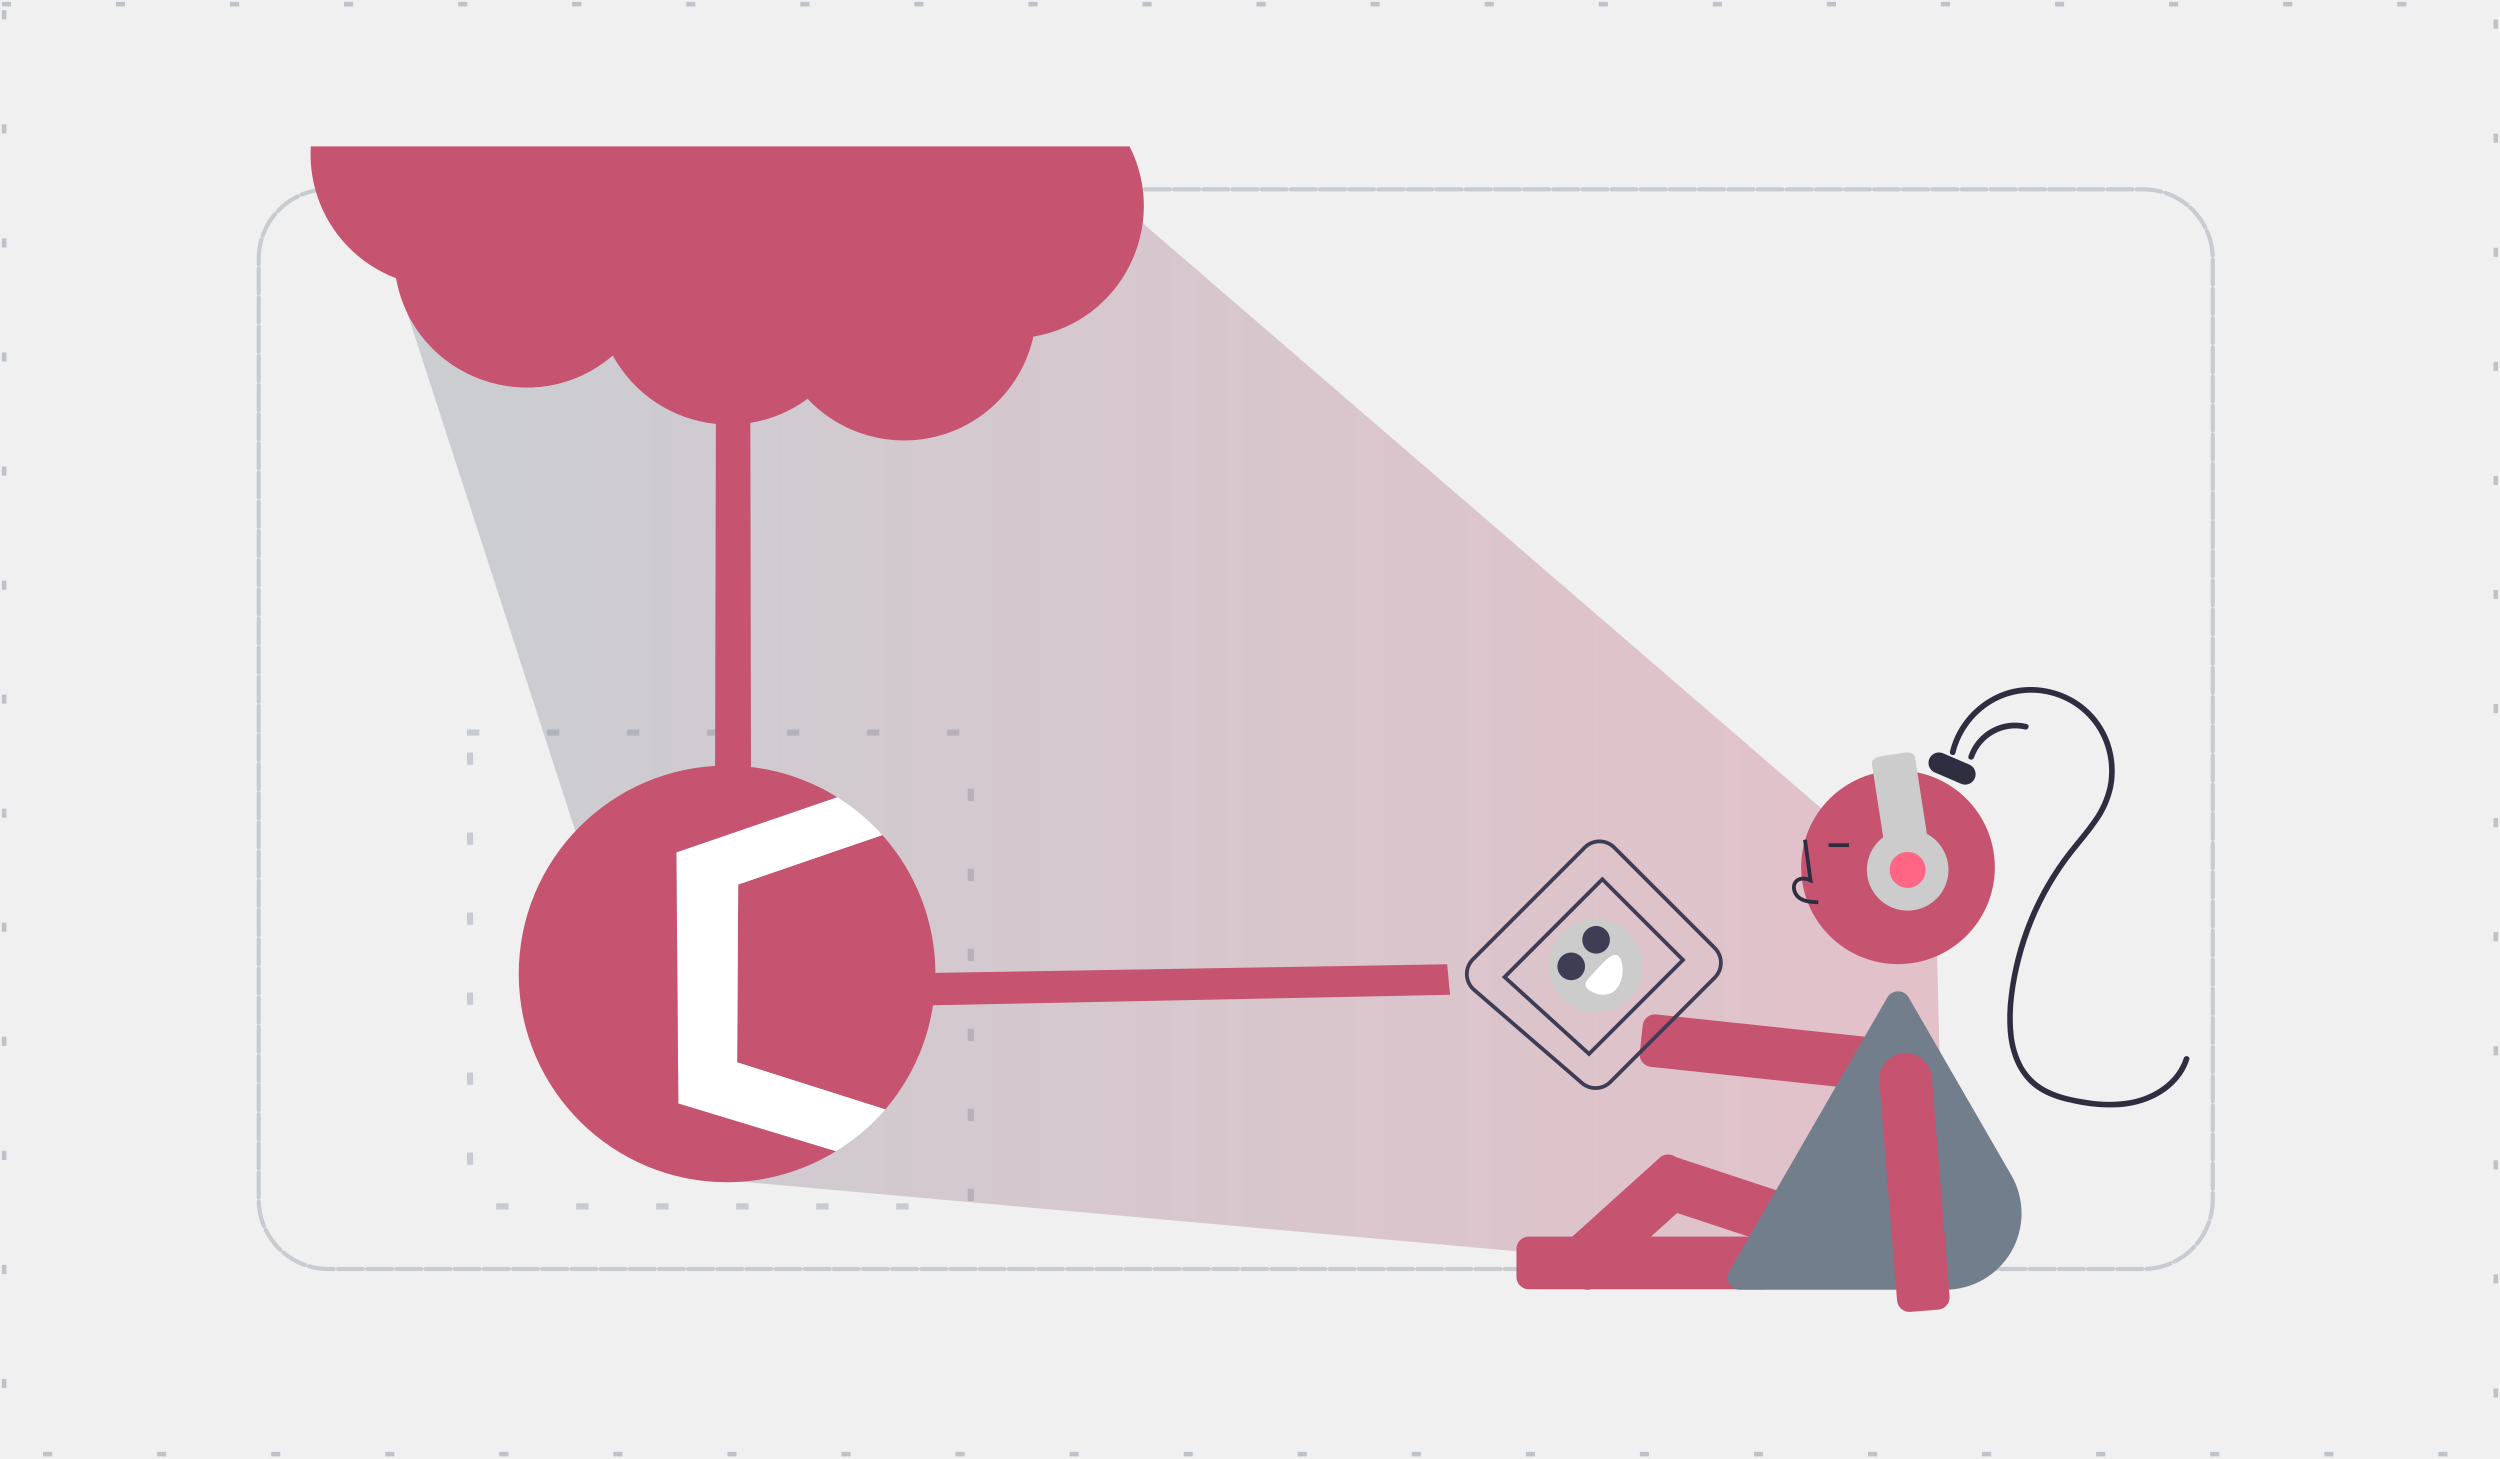
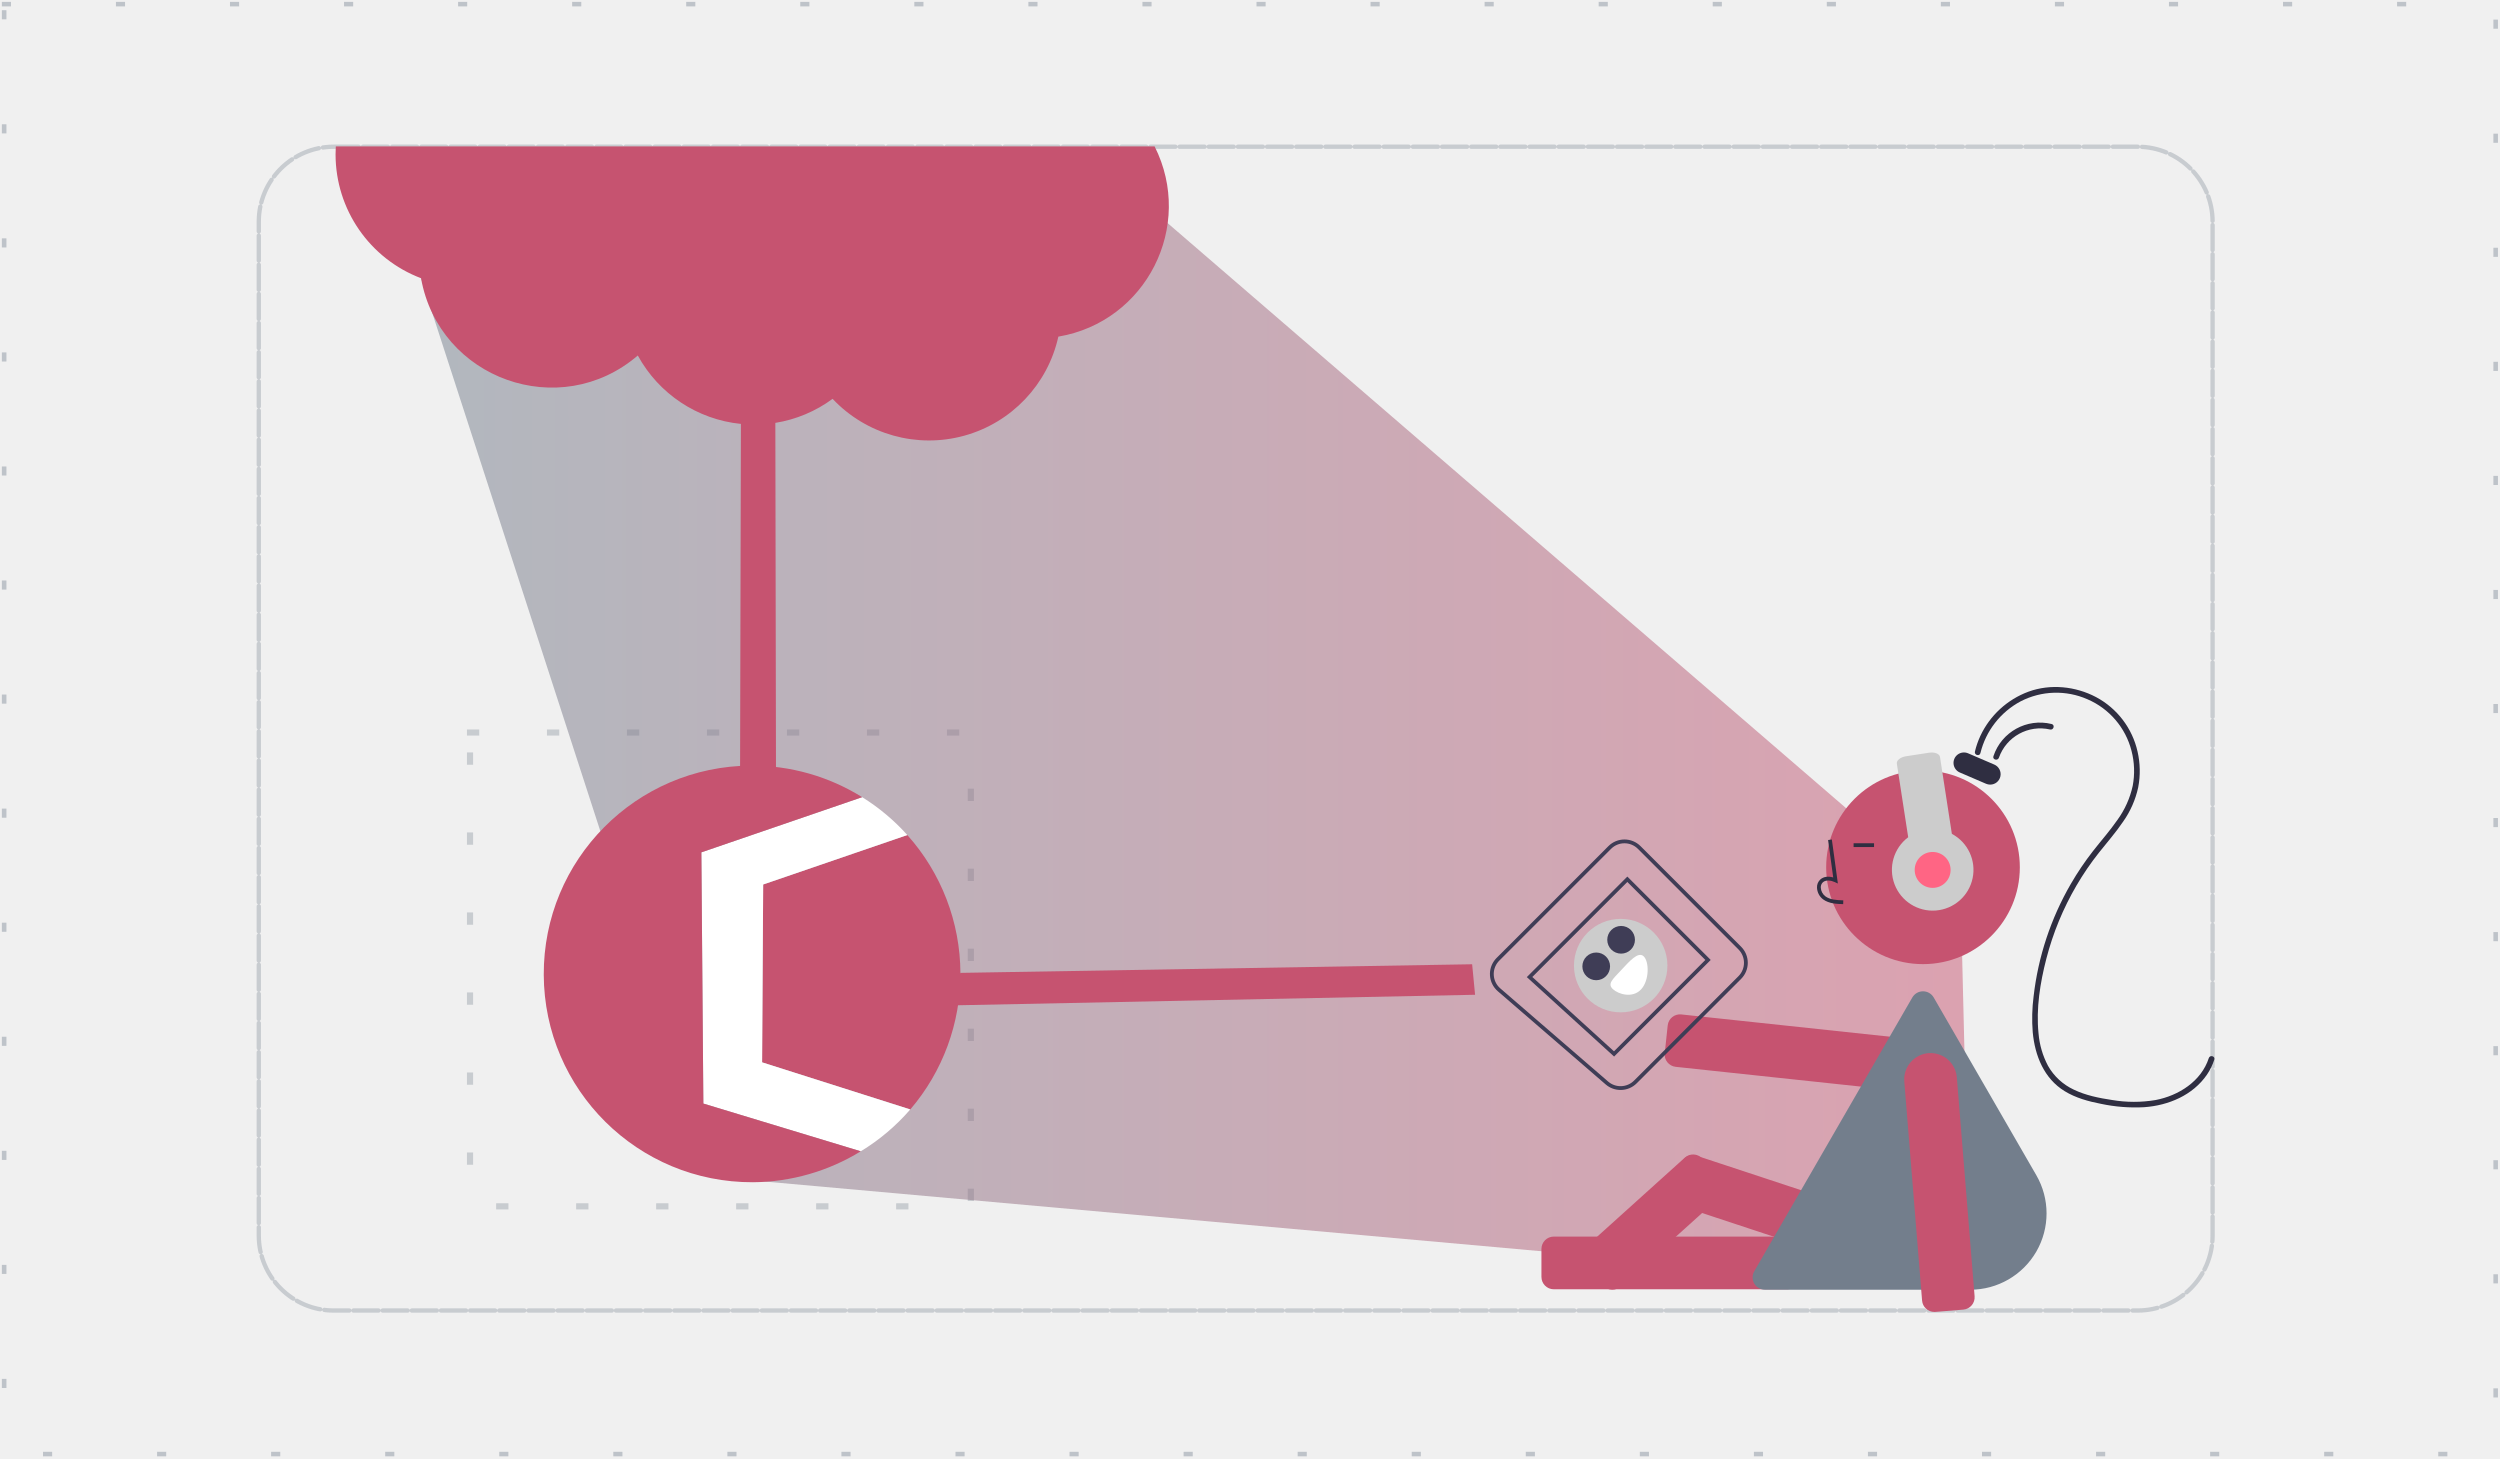
- <svg xmlns="http://www.w3.org/2000/svg" version="1.1" viewBox="0 0 600 350" xml:space="preserve">
+ <svg xmlns="http://www.w3.org/2000/svg" xmlns:xlink="http://www.w3.org/1999/xlink" version="1.1" viewBox="0 0 600 350" xml:space="preserve">
  <defs>
+     <linearGradient id="c" x1="43.385" x2="503.89" y1="175.54" y2="175.54" gradientTransform="translate(2.7397,14.53)" gradientUnits="userSpaceOnUse">
+       <stop stop-color="#8f98a3" offset="0" />
+       <stop stop-color="#daa4b4" offset=".875" />
+     </linearGradient>
    <linearGradient id="a" x1="43.385" x2="503.89" y1="175.54" y2="175.54" gradientTransform="translate(2.7397,14.53)" gradientUnits="userSpaceOnUse">
      <stop stop-color="#737e8c" offset="0" />
      <stop stop-color="#c65370" offset="1" />
    </linearGradient>
+     <linearGradient id="b" x2="761.75" y1="214.91" y2="214.91" gradientUnits="userSpaceOnUse" xlink:href="#c" />
  </defs>
-   <g transform="translate(1.8307)" fill-opacity="0" stroke="#8c95a1" stroke-linejoin="round" stroke-miterlimit="20">
-     <rect x="60.262" y="45.438" width="468.97" height="259.12" ry="16.695" opacity=".4" stroke-dasharray="6, 1" stroke-linecap="round" style="font-variation-settings:'wght' 700;paint-order:markers fill stroke" />
-     <rect transform="matrix(.99996 0 0 .99996 -1.8306 .00017628)" x=".995" y=".996" width="598.01" height="348.01" opacity=".5" stroke-dasharray="1.095,26.281" stroke-linecap="square" stroke-width="1.095" style="font-variation-settings:'wght' 700;paint-order:markers fill stroke" />
-     <rect x="110.98" y="175.81" width="120.19" height="113.72" opacity=".4" stroke-dasharray="1.477, 17.724" stroke-linecap="square" stroke-width="1.477" style="font-variation-settings:'wght' 700;paint-order:markers fill stroke" />
-   </g>
-   <g transform="matrix(.7978 0 0 .7978 60.438 35.297)">
+   <g transform="matrix(.7978 0 0 .7978 66.438 35.297)">
+     <g transform="matrix(1.2534 0 0 1.2534 -80.982 -44.243)" fill-opacity="0" stroke="#8c95a1" stroke-linejoin="round" stroke-miterlimit="20">
+       <rect x="60.281" y="35.217" width="468.93" height="279.32" ry="17.997" opacity=".4" stroke-dasharray="6, 1" stroke-linecap="round" stroke-width="1.038" style="font-variation-settings:'wght' 700;paint-order:markers fill stroke" />
+       <rect x="110.98" y="175.81" width="120.19" height="113.72" opacity=".4" stroke-dasharray="1.477, 17.724" stroke-linecap="square" stroke-width="1.477" style="font-variation-settings:'wght' 700;paint-order:markers fill stroke" />
+       <rect transform="matrix(.99996 0 0 .99996 -1.8306 .00017628)" x=".995" y=".996" width="598.01" height="348.01" opacity=".5" stroke-dasharray="1.095,26.281" stroke-linecap="square" stroke-width="1.095" style="font-variation-settings:'wght' 700;paint-order:markers fill stroke" />
+     </g>
    <g stroke-width="0">
-       <path d="m43.385 39.481 87.668 270.31 378.37 33.953-2.79-115.07-239.82-206.8z" fill="url(#a)" opacity=".3" stroke-miterlimit="20" style="font-variation-settings:'wght' 700;paint-order:markers fill stroke" />
+       <path d="m43.385 39.481 87.668 270.31 378.37 33.953-2.79-115.07-239.82-206.8z" fill="url(#a)" opacity=".5" stroke-miterlimit="20" style="font-variation-settings:'wght' 700;paint-order:markers fill stroke" />
      <path transform="matrix(1.2534,0,0,1.2534,-24.32,-772.76)" d="m230.08 616.37h-196.52c-0.037 0.631-0.059 1.267-0.059 1.908 1.19e-4 13.21 8.166 25.044 20.516 29.732 4.315 24.237 33.352 34.587 52.025 18.543 5.029 9.226 14.29 15.372 24.744 16.422l-0.204 85.176h8.628l-0.158-85.424c4.975-0.801 9.686-2.779 13.742-5.769 8.077 8.572 20.232 11.977 31.587 8.848s20.05-12.279 22.596-23.779c21.102-3.569 32.726-26.543 23.102-45.658z" fill="#c65370" />
      <path transform="matrix(1.2534,0,0,1.2534,-24.32,-772.76)" d="m183.46 814.73 122.83-2.067 0.704 7.323-127.15 2.581z" fill="#c65370" stroke-miterlimit="20" style="font-variation-settings:'wght' 700;paint-order:markers fill stroke" />
      <g transform="matrix(.97921 -.0042541 .0042541 .97921 80.027 186.34)">
        <path d="m111.88 21.542-44.347 15-0.569 54.639 45.458 14.667a64 64 0 0 0 15.583-41.847 64 64 0 0 0-16.125-42.458z" fill="#c65370" stroke-width="0" />
        <path d="m98.056 9.847-49.472 16.736 0.278 77.181 48.292 14.875a64 64 0 0 0 15.264-12.792l-45.458-14.667 0.569-54.639 44.347-15a64 64 0 0 0-13.82-11.694z" fill="#fff" />
        <path d="m64 5.2801e-6a64 64 0 0 0-64 64 64 64 0 0 0 64 64 64 64 0 0 0 33.153-9.361l-48.292-14.875-0.278-77.181 49.472-16.736a64 64 0 0 0-34.055-9.847z" fill="#c65370" stroke-width="0" />
      </g>
    </g>
    <g transform="matrix(.57115 0 0 .57115 263.02 -21.858)">
      <g fill="#c65370">
        <path transform="translate(-202.94,-124.08)" d="m595.7 659.15a14.096 14.096 0 0 1-1.5-0.08l-114.98-12.277a6.5 6.5 0 0 1-5.773-7.153l1.567-14.676 0.497 0.053-0.497-0.053a6.507 6.507 0 0 1 7.153-5.773l114.98 12.277a13.881 13.881 0 0 1-1.447 27.683z" />
        <path transform="translate(-202.94,-124.08)" d="m538.02 763.96h-123.01a6.507 6.507 0 0 1-6.5-6.5v-14.759a6.507 6.507 0 0 1 6.5-6.5h123.01a6.507 6.507 0 0 1 6.5 6.5v14.759a6.507 6.507 0 0 1-6.5 6.5z" />
        <path transform="translate(-202.94,-124.08)" d="m600.42 758.87a6.489 6.489 0 0 1-2.045-0.331l-116.81-38.569a6.507 6.507 0 0 1-4.135-8.21l4.628-14.015 0.475 0.157-0.475-0.157a6.5 6.5 0 0 1 8.21-4.134l116.81 38.569a6.507 6.507 0 0 1 4.135 8.21l-4.628 14.016a6.509 6.509 0 0 1-6.165 4.465z" />
        <path transform="translate(-202.94,-124.08)" d="m445.85 764.18q-0.171 0-0.344-9e-3a6.456 6.456 0 0 1-4.492-2.139l-9.883-10.961a6.508 6.508 0 0 1 0.475-9.18l52.425-47.269a6.501 6.501 0 0 1 9.18 0.475l9.884 10.962a6.508 6.508 0 0 1-0.475 9.18l-52.425 47.269a6.453 6.453 0 0 1-4.345 1.673z" />
        <circle cx="406.54" cy="417.62" r="51" />
      </g>
      <path transform="translate(-202.94,-124.08)" d="m634.36 764.19h-108.12a6.486 6.486 0 0 1-5.629-9.75l83.241-144.18a6.5 6.5 0 0 1 11.259 0l54.061 93.636a40.194 40.194 0 0 1-34.809 60.291z" fill="#737e8c" />
      <g fill="#2f2e41">
        <path transform="translate(-202.94,-124.08)" d="m567.44 561.1c-3.306-0.092-7.42-0.207-10.59-2.522a8.134 8.134 0 0 1-3.2-6.072 5.471 5.471 0 0 1 1.86-4.494c1.655-1.399 4.072-1.727 6.678-0.961l-2.699-19.726 1.981-0.271 3.173 23.19-1.655-0.759c-1.919-0.88-4.552-1.327-6.188 0.055a3.515 3.515 0 0 0-1.153 2.896 6.147 6.147 0 0 0 2.381 4.528c2.467 1.802 5.746 2.034 9.466 2.138z" />
        <rect x="369.98" y="404.95" width="10.772" height="2" />
        <path transform="translate(-202.94,-124.08)" d="m639.72 481.54a42.233 42.233 0 0 1 21.246-27.278 40.882 40.882 0 0 1 35.083-1.089 40.417 40.417 0 0 1 23.244 27.143 42.153 42.153 0 0 1 0.64 18.489 47.958 47.958 0 0 1-8.098 18.002c-3.951 5.721-8.595 10.913-12.859 16.394a152 152 0 0 0-11.666 17.3 153.07 153.07 0 0 0-19.574 59.127 91.18 91.18 0 0 0-0.459 18.984c1.148 12.286 5.908 24.32 16.833 31.005 5.808 3.554 12.511 5.39 19.142 6.674a87.126 87.126 0 0 0 22.657 1.77c12.843-0.913 25.695-6.272 33.154-17.187a30.621 30.621 0 0 0 3.838-7.885c0.594-1.842-2.302-2.63-2.893-0.798-3.951 12.248-15.94 19.797-28.074 22.099a68.674 68.674 0 0 1-22.826-0.022c-6.862-1.025-13.934-2.443-20.224-5.471a30.284 30.284 0 0 1-13.559-12.535 44.192 44.192 0 0 1-4.995-17.088c-1.337-13.084 0.84-26.629 4.1-39.285a151.2 151.2 0 0 1 15.899-38.613 148.49 148.49 0 0 1 11.814-17.286c4.297-5.417 8.882-10.627 12.757-16.366a49.304 49.304 0 0 0 7.925-18.022 45.676 45.676 0 0 0-0.326-18.785 43.288 43.288 0 0 0-21.891-28.775c-10.808-5.701-23.976-7.066-35.537-2.865a45.386 45.386 0 0 0-25.41 23.375 43.268 43.268 0 0 0-2.835 8.19c-0.442 1.878 2.45 2.679 2.893 0.798z" />
        <path transform="translate(-202.94,-124.08)" d="m649.46 483.98a23.094 23.094 0 0 1 26.966-14.861c1.878 0.439 2.68-2.453 0.798-2.893a25.815 25.815 0 0 0-30.657 16.956c-0.629 1.83 2.268 2.615 2.893 0.798z" />
        <path transform="translate(-202.94,-124.08)" d="m644.86 498.15a5.47 5.47 0 0 1-2.164-0.447l-13.781-5.923a5.5 5.5 0 1 1 4.343-10.106l13.781 5.923a5.5 5.5 0 0 1-2.18 10.553z" />
      </g>
      <path transform="translate(-202.94,-1052.8)" d="m624.68 1452.8-6.249-40.49c-0.261-1.693-2.845-2.699-5.77-2.248l-12.137 1.873c-2.925 0.452-5.085 2.19-4.824 3.883l5.983 38.769a21.481 21.481 0 1 0 22.997-1.787z" fill="#ccc" />
      <circle transform="translate(-202.94,-1052.8)" cx="614.56" cy="1471.8" r="9.46" fill="#ff6584" />
      <path transform="translate(-202.94,-1052.8)" d="m450.19 1587.7a11.943 11.943 0 0 1-7.827-2.898l-56.834-49.102a11.983 11.983 0 0 1-1.233-16.902q0.285-0.33 0.594-0.639l58.88-58.88a11.982 11.982 0 0 1 16.947 0l52.968 52.967a11.997 11.997 0 0 1 0 16.947l-55.014 55.014a11.965 11.965 0 0 1-8.48 3.493zm-64.593-68.834 0.707 0.707c-0.171 0.171-0.337 0.35-0.495 0.533a9.983 9.983 0 0 0 1.028 14.081l56.834 49.102a10.022 10.022 0 0 0 13.586-0.495l55.014-55.014a9.995 9.995 0 0 0 0-14.119l-52.968-52.967a9.982 9.982 0 0 0-14.118 0l-58.88 58.88z" fill="#3f3d56" />
      <path transform="translate(-202.94,-1052.8)" d="m446.78 1570.1-45.981-41.848 52.948-52.948 43.914 43.914zm-43.084-41.916 43.019 39.152 48.118-48.118-41.086-41.086z" fill="#3f3d56" />
      <circle transform="translate(-202.94,-1052.8)" cx="450.25" cy="1522.2" r="24.611" fill="#ccc" />
      <path transform="translate(-202.94,-1052.8)" d="m462.35 1517.3c2.935 2.758 3.09 12.685-1.391 17.454-4.481 4.769-11.902 2.575-14.837-0.183-2.935-2.758-0.273-5.035 4.209-9.804 4.481-4.769 9.085-10.225 12.02-7.468z" fill="#fff" />
      <circle transform="translate(-202.94,-1052.8)" cx="437.36" cy="1522.6" r="7.292" fill="#3f3d56" />
      <circle transform="translate(-202.94,-1052.8)" cx="450.47" cy="1508.6" r="7.292" fill="#3f3d56" />
      <path transform="translate(-202.94,-1052.8)" d="m615.46 1704.6a6.5 6.5 0 0 1-6.468-5.975l-9.358-115.25a13.88 13.88 0 1 1 27.668-2.247l9.357 115.26a6.508 6.508 0 0 1-5.952 7.005l-14.711 1.194c-0.179 0.014-0.359 0.022-0.537 0.022z" fill="#c65370" />
    </g>
  </g>
+   <g transform="translate(611.84 .0063188)">
+     <g fill-opacity="0" stroke="#8c95a1" stroke-linejoin="round" stroke-miterlimit="20">
+       <rect transform="matrix(1.095,0,0,1.095,24.649,-89.447)" x="32.524" y="140.08" width="428.29" height="236.65" ry="15.247" opacity=".4" stroke-dasharray="5.48, 0.913" stroke-linecap="round" stroke-width=".913" style="font-variation-settings:'wght' 700;paint-order:markers fill stroke" />
+       <rect transform="matrix(.99996 0 0 .99996 -1.8306 .00017628)" x=".995" y=".996" width="598.01" height="348.01" opacity=".5" stroke-dasharray="1.095, 26.281" stroke-linecap="square" stroke-width="1.095" style="font-variation-settings:'wght' 700;paint-order:markers fill stroke" />
+       <rect x="99.573" y="102.08" width="199.62" height="113.3" opacity=".4" stroke-dasharray="1.9, 22.8" stroke-linecap="square" stroke-width="1.9" style="font-variation-settings:'wght' 700;paint-order:markers fill stroke" />
+     </g>
+     <g transform="translate(4.4651,-56.35)">
+       <path d="m166.3 378.46h-107.02c-4.165 0-7.541-3.376-7.541-7.542v-11.253c0-4.165 3.376-7.542 7.541-7.542h107.02c4.165 0 7.542 3.376 7.542 7.542v11.253c-1e-3 4.166-3.377 7.542-7.542 7.542z" fill="#d4d4d4" stroke="#5d6774" stroke-miterlimit="10" stroke-width=".75" />
+       <path d="m124.54 371.16h-57.45c-2.438 0-4.415-1.977-4.415-4.415v-2.899c0-2.438 1.977-4.415 4.415-4.415h57.45c2.438 0 4.415 1.977 4.415 4.415v2.899c0 2.438-1.977 4.415-4.415 4.415z" fill="#fff" />
+       <path d="m165.93 365.29c0 2.766-2.45 5.009-5.472 5.009s-5.472-2.243-5.472-5.009 2.45-5.009 5.472-5.009 5.472 2.243 5.472 5.009z" fill="#fff" />
+       <path d="m150.03 351.71h-107.02c-4.165 0-7.542-3.376-7.542-7.542v-11.253c0-4.165 3.376-7.542 7.542-7.542h107.02c4.165 0 7.542 3.377 7.542 7.542v11.253c-1e-3 4.165-3.378 7.542-7.543 7.542z" fill="#d2798f" stroke="#5d6774" stroke-miterlimit="10" stroke-width=".75" />
+       <path d="m108.26 344.41h-57.45c-2.438 0-4.415-1.977-4.415-4.415v-2.899c0-2.438 1.977-4.415 4.415-4.415h57.45c2.438 0 4.415 1.977 4.415 4.415v2.899c0 2.438-1.977 4.415-4.415 4.415z" fill="#fff" />
+       <path d="m149.66 338.54c0 2.766-2.243 5.009-5.009 5.009s-5.009-2.243-5.009-5.009 2.243-5.009 5.009-5.009 5.009 2.242 5.009 5.009z" fill="#fff" />
+     </g>
+     <g transform="matrix(.4625 0 0 .4625 -71.281 -69.367)">
+       <g>
+         <path transform="translate(634.09,321.94)" d="m353.1 370.94a27.478 27.478 0 0 1-54.387 0h-69.572v153.83h193.53v-153.83z" fill="#c9cacc" stroke="#717e8e" stroke-width="1.622" />
+         <path transform="translate(560,209.09)" d="m789.21 487.74h-778.42a10.8 10.8 0 0 1-10.789-10.789v-444.25a10.8 10.8 0 0 1 10.789-10.789h778.42a10.8 10.8 0 0 1 10.786 10.789v444.25a10.8 10.8 0 0 1-10.789 10.789z" fill="#d2d3d5" />
+         <rect transform="translate(580.09,249)" width="761.75" height="429.82" fill="url(#b)" />
+         <rect transform="translate(609,273)" width="108" height="360" rx="4" fill="#d2798f" />
+       </g>
+       <path transform="translate(647,288)" d="m6 0h20a6 6 0 0 1 6 6v4a6 6 0 0 1-6 6h-20a6 6 0 0 1-6-6v-4a6 6 0 0 1 6-6z" fill="#fff" />
+       <path transform="translate(623,601)" d="m4 0h72a4 4 0 0 1 4 4v8a4 4 0 0 1-4 4h-72a4 4 0 0 1-4-4v-8a4 4 0 0 1 4-4z" fill="#fff" />
+       <path transform="translate(750,273)" d="m4 0h72a4 4 0 0 1 4 4v8a4 4 0 0 1-4 4h-72a4 4 0 0 1-4-4v-8a4 4 0 0 1 4-4z" fill="#f2f2f2" />
+       <rect transform="translate(750,311)" width="160" height="88" rx="8" fill="#d2798f" />
+       <rect transform="translate(623,320)" width="80" height="16" rx="8" fill="#fff" />
+       <rect transform="translate(750,567)" width="528" height="66" rx="16" fill="#e0e3e6" />
+       <path transform="translate(1198,273)" d="m4 0h72a4 4 0 0 1 4 4v8a4 4 0 0 1-4 4h-72a4 4 0 0 1-4-4v-8a4 4 0 0 1 4-4z" fill="#c65370" />
+       <g fill="#fff">
+         <rect transform="translate(623,344)" width="80" height="16" rx="8" opacity=".149" />
+         <rect transform="translate(623,368)" width="80" height="16" rx="8" opacity=".149" />
+         <rect transform="translate(623,392)" width="80" height="16" rx="8" opacity=".149" />
+         <rect transform="translate(623,416)" width="80" height="16" rx="8" opacity=".149" />
+       </g>
+       <g>
+         <rect transform="translate(1118,311)" width="160" height="88" rx="8" fill="#d2798f" />
+         <rect transform="translate(934,311)" width="160" height="88" rx="8" fill="#d2798f" />
+         <rect transform="translate(750,489)" width="528" height="66" rx="16" fill="#e0e3e6" />
+         <rect transform="translate(750,411)" width="528" height="66" rx="16" fill="#e0e3e6" />
+       </g>
+     </g>
+     <g transform="matrix(.33738 0 0 .33738 38.144 94.874)">
+       <path d="m179.34 61.47c-37.396 0-72.553 14.562-98.996 41.004-54.584 54.585-54.584 143.4 0 197.99 26.443 26.442 61.6 41.004 98.996 41.004s72.553-14.561 98.995-41.004c54.584-54.587 54.584-143.4 0-197.99-26.442-26.443-61.6-41.004-98.995-41.004zm77.782 217.78c-20.776 20.775-48.4 32.217-77.782 32.217-29.383 0-57.007-11.441-77.782-32.217-42.889-42.89-42.889-112.68-1e-3 -155.56 20.776-20.775 48.4-32.217 77.783-32.217 29.382 0 57.006 11.441 77.782 32.217 42.889 42.888 42.888 112.67 0 155.56z" fill="#737e8c" />
+       <path d="m237.21 136.59c-22.619 16.857-49.848 37.341-58.857 44.921-4.787 0.234-9.506 2.156-13.161 5.812-7.811 7.811-7.811 20.475 0 28.285 7.811 7.811 20.475 7.811 28.284 0 3.656-3.655 5.578-8.375 5.812-13.161 7.578-9.008 28.063-36.238 44.921-58.859 1.482-1.99 1.281-4.768-0.475-6.522-1.756-1.759-4.534-1.959-6.524-0.476z" fill="#c65370" />
+       <path d="m383.73 179.41c-1.166-7.912-2.544-15.734-4.513-23.488-5.835-22.967-15.779-44.793-29.342-64.23-13.123-18.807-29.456-35.342-48.225-48.535-18.921-13.303-40.19-23.199-62.568-29.061-12.207-3.197-24.781-5.289-37.388-5.957-7.982-0.422-15.858-0.375-23.828 0.039-9.674 0.503-19.252 2.036-28.729 3.976-7.975 1.632-15.927 3.919-23.568 6.724-6.023 2.209-12.05 4.51-17.8 7.377-4.413 2.201-8.775 4.459-13.104 6.828-3.728 2.037-7.34 4.404-10.85 6.785-5.002 3.395-9.864 6.941-14.551 10.764-14.073 11.475-26.649 24.973-36.784 40.061-6.06 9.021-11.402 18.387-15.916 28.285-9.957 21.83-15.518 45.664-16.432 69.631-0.463 12.109 0.336 24.193 2.151 36.166 1.889 12.445 5.257 24.576 9.619 36.371 6.376 17.23 15.721 33.32 26.919 47.846 14.908 19.338 34.262 35.602 55.623 47.371 20.627 11.363 43.615 18.652 67.045 21.115l-12.557-9.871c-18.468-4.537-36.207-12.221-52.097-22.619-20.388-13.344-38.025-31.142-50.921-51.834-10.021-16.078-17.358-33.799-21.433-52.311-4.519-20.531-4.952-41.691-1.673-62.422 2.818-17.818 8.749-35.326 17.449-51.127 4.958-8.93 10.488-17.527 17.035-25.387 6.186-7.426 12.848-14.4 20.221-20.666 9.127-7.758 19.05-14.346 29.585-20.023 15.679-8.447 32.999-13.836 50.582-16.453 22.586-3.363 45.942-1.682 67.824 4.838 21.839 6.508 42.192 17.848 59.151 33.078 17.131 15.389 30.85 34.701 39.526 56.045 4.544 11.178 7.757 22.809 9.533 34.744l51.616 26.361c-0.352-6.802-0.606-13.675-1.6-20.421z" fill="#d4d4d4" />
+     </g>
+   </g>
+   <g transform="translate(685.38 356.55)">
+     <g fill-opacity="0" stroke="#8c95a1" stroke-linejoin="round" stroke-miterlimit="20">
+       <rect transform="matrix(1.095,0,0,1.095,24.649,-89.447)" x="32.524" y="140.08" width="428.29" height="236.65" ry="15.247" opacity=".4" stroke-dasharray="5.48, 0.913" stroke-linecap="round" stroke-width=".913" style="font-variation-settings:'wght' 700;paint-order:markers fill stroke" />
+       <rect transform="matrix(.99996 0 0 .99996 -1.8306 .00017628)" x=".995" y=".996" width="598.01" height="348.01" opacity=".5" stroke-dasharray="1.095, 26.281" stroke-linecap="square" stroke-width="1.095" style="font-variation-settings:'wght' 700;paint-order:markers fill stroke" />
+       <rect x="99.573" y="102.08" width="199.62" height="113.3" opacity=".4" stroke-dasharray="1.9, 22.8" stroke-linecap="square" stroke-width="1.9" style="font-variation-settings:'wght' 700;paint-order:markers fill stroke" />
+     </g>
+     <g transform="translate(4.4651,-56.35)">
+       <path d="m166.3 378.46h-107.02c-4.165 0-7.541-3.376-7.541-7.542v-11.253c0-4.165 3.376-7.542 7.541-7.542h107.02c4.165 0 7.542 3.376 7.542 7.542v11.253c-1e-3 4.166-3.377 7.542-7.542 7.542z" fill="#d4d4d4" stroke="#5d6774" stroke-miterlimit="10" stroke-width=".75" />
+       <path d="m124.54 371.16h-57.45c-2.438 0-4.415-1.977-4.415-4.415v-2.899c0-2.438 1.977-4.415 4.415-4.415h57.45c2.438 0 4.415 1.977 4.415 4.415v2.899c0 2.438-1.977 4.415-4.415 4.415z" fill="#fff" />
+       <path d="m165.93 365.29c0 2.766-2.45 5.009-5.472 5.009s-5.472-2.243-5.472-5.009 2.45-5.009 5.472-5.009 5.472 2.243 5.472 5.009z" fill="#fff" />
+       <path d="m150.03 351.71h-107.02c-4.165 0-7.542-3.376-7.542-7.542v-11.253c0-4.165 3.376-7.542 7.542-7.542h107.02c4.165 0 7.542 3.377 7.542 7.542v11.253c-1e-3 4.165-3.378 7.542-7.543 7.542z" fill="#d2798f" stroke="#5d6774" stroke-miterlimit="10" stroke-width=".75" />
+       <path d="m108.26 344.41h-57.45c-2.438 0-4.415-1.977-4.415-4.415v-2.899c0-2.438 1.977-4.415 4.415-4.415h57.45c2.438 0 4.415 1.977 4.415 4.415v2.899c0 2.438-1.977 4.415-4.415 4.415z" fill="#fff" />
+       <path d="m149.66 338.54c0 2.766-2.243 5.009-5.009 5.009s-5.009-2.243-5.009-5.009 2.243-5.009 5.009-5.009 5.009 2.242 5.009 5.009z" fill="#fff" />
+     </g>
+     <g transform="matrix(.4625 0 0 .4625 -71.281 -69.367)">
+       <g>
+         <path transform="translate(634.09,321.94)" d="m353.1 370.94a27.478 27.478 0 0 1-54.387 0h-69.572v153.83h193.53v-153.83z" fill="#c9cacc" stroke="#717e8e" stroke-width="1.622" />
+         <path transform="translate(560,209.09)" d="m789.21 487.74h-778.42a10.8 10.8 0 0 1-10.789-10.789v-444.25a10.8 10.8 0 0 1 10.789-10.789h778.42a10.8 10.8 0 0 1 10.786 10.789v444.25a10.8 10.8 0 0 1-10.789 10.789z" fill="#d2d3d5" />
+         <rect transform="translate(580.09,249)" width="761.75" height="429.82" fill="url(#b)" />
+         <rect transform="translate(609,273)" width="108" height="360" rx="4" fill="#d2798f" />
+       </g>
+       <path transform="translate(647,288)" d="m6 0h20a6 6 0 0 1 6 6v4a6 6 0 0 1-6 6h-20a6 6 0 0 1-6-6v-4a6 6 0 0 1 6-6z" fill="#fff" />
+       <path transform="translate(623,601)" d="m4 0h72a4 4 0 0 1 4 4v8a4 4 0 0 1-4 4h-72a4 4 0 0 1-4-4v-8a4 4 0 0 1 4-4z" fill="#fff" />
+       <path transform="translate(750,273)" d="m4 0h72a4 4 0 0 1 4 4v8a4 4 0 0 1-4 4h-72a4 4 0 0 1-4-4v-8a4 4 0 0 1 4-4z" fill="#f2f2f2" />
+       <rect transform="translate(750,311)" width="160" height="88" rx="8" fill="#d2798f" />
+       <rect transform="translate(623,320)" width="80" height="16" rx="8" fill="#fff" />
+       <rect transform="translate(750,567)" width="528" height="66" rx="16" fill="#e0e3e6" />
+       <path transform="translate(1198,273)" d="m4 0h72a4 4 0 0 1 4 4v8a4 4 0 0 1-4 4h-72a4 4 0 0 1-4-4v-8a4 4 0 0 1 4-4z" fill="#c65370" />
+       <g fill="#fff">
+         <rect transform="translate(623,344)" width="80" height="16" rx="8" opacity=".149" />
+         <rect transform="translate(623,368)" width="80" height="16" rx="8" opacity=".149" />
+         <rect transform="translate(623,392)" width="80" height="16" rx="8" opacity=".149" />
+         <rect transform="translate(623,416)" width="80" height="16" rx="8" opacity=".149" />
+       </g>
+       <g>
+         <rect transform="translate(1118,311)" width="160" height="88" rx="8" fill="#d2798f" />
+         <rect transform="translate(934,311)" width="160" height="88" rx="8" fill="#d2798f" />
+         <rect transform="translate(750,489)" width="528" height="66" rx="16" fill="#e0e3e6" />
+         <rect transform="translate(750,411)" width="528" height="66" rx="16" fill="#e0e3e6" />
+       </g>
+     </g>
+     <g transform="matrix(.33738 0 0 .33738 38.144 94.874)">
+       <path d="m179.34 61.47c-37.396 0-72.553 14.562-98.996 41.004-54.584 54.585-54.584 143.4 0 197.99 26.443 26.442 61.6 41.004 98.996 41.004s72.553-14.561 98.995-41.004c54.584-54.587 54.584-143.4 0-197.99-26.442-26.443-61.6-41.004-98.995-41.004zm77.782 217.78c-20.776 20.775-48.4 32.217-77.782 32.217-29.383 0-57.007-11.441-77.782-32.217-42.889-42.89-42.889-112.68-1e-3 -155.56 20.776-20.775 48.4-32.217 77.783-32.217 29.382 0 57.006 11.441 77.782 32.217 42.889 42.888 42.888 112.67 0 155.56z" fill="#737e8c" />
+       <path d="m237.21 136.59c-22.619 16.857-49.848 37.341-58.857 44.921-4.787 0.234-9.506 2.156-13.161 5.812-7.811 7.811-7.811 20.475 0 28.285 7.811 7.811 20.475 7.811 28.284 0 3.656-3.655 5.578-8.375 5.812-13.161 7.578-9.008 28.063-36.238 44.921-58.859 1.482-1.99 1.281-4.768-0.475-6.522-1.756-1.759-4.534-1.959-6.524-0.476z" fill="#c65370" />
+       <path d="m383.73 179.41c-1.166-7.912-2.544-15.734-4.513-23.488-5.835-22.967-15.779-44.793-29.342-64.23-13.123-18.807-29.456-35.342-48.225-48.535-18.921-13.303-40.19-23.199-62.568-29.061-12.207-3.197-24.781-5.289-37.388-5.957-7.982-0.422-15.858-0.375-23.828 0.039-9.674 0.503-19.252 2.036-28.729 3.976-7.975 1.632-15.927 3.919-23.568 6.724-6.023 2.209-12.05 4.51-17.8 7.377-4.413 2.201-8.775 4.459-13.104 6.828-3.728 2.037-7.34 4.404-10.85 6.785-5.002 3.395-9.864 6.941-14.551 10.764-14.073 11.475-26.649 24.973-36.784 40.061-6.06 9.021-11.402 18.387-15.916 28.285-9.957 21.83-15.518 45.664-16.432 69.631-0.463 12.109 0.336 24.193 2.151 36.166 1.889 12.445 5.257 24.576 9.619 36.371 6.376 17.23 15.721 33.32 26.919 47.846 14.908 19.338 34.262 35.602 55.623 47.371 20.627 11.363 43.615 18.652 67.045 21.115l-12.557-9.871c-18.468-4.537-36.207-12.221-52.097-22.619-20.388-13.344-38.025-31.142-50.921-51.834-10.021-16.078-17.358-33.799-21.433-52.311-4.519-20.531-4.952-41.691-1.673-62.422 2.818-17.818 8.749-35.326 17.449-51.127 4.958-8.93 10.488-17.527 17.035-25.387 6.186-7.426 12.848-14.4 20.221-20.666 9.127-7.758 19.05-14.346 29.585-20.023 15.679-8.447 32.999-13.836 50.582-16.453 22.586-3.363 45.942-1.682 67.824 4.838 21.839 6.508 42.192 17.848 59.151 33.078 17.131 15.389 30.85 34.701 39.526 56.045 4.544 11.178 7.757 22.809 9.533 34.744l51.616 26.361c-0.352-6.802-0.606-13.675-1.6-20.421z" fill="#d4d4d4" />
+     </g>
+   </g>
</svg>
